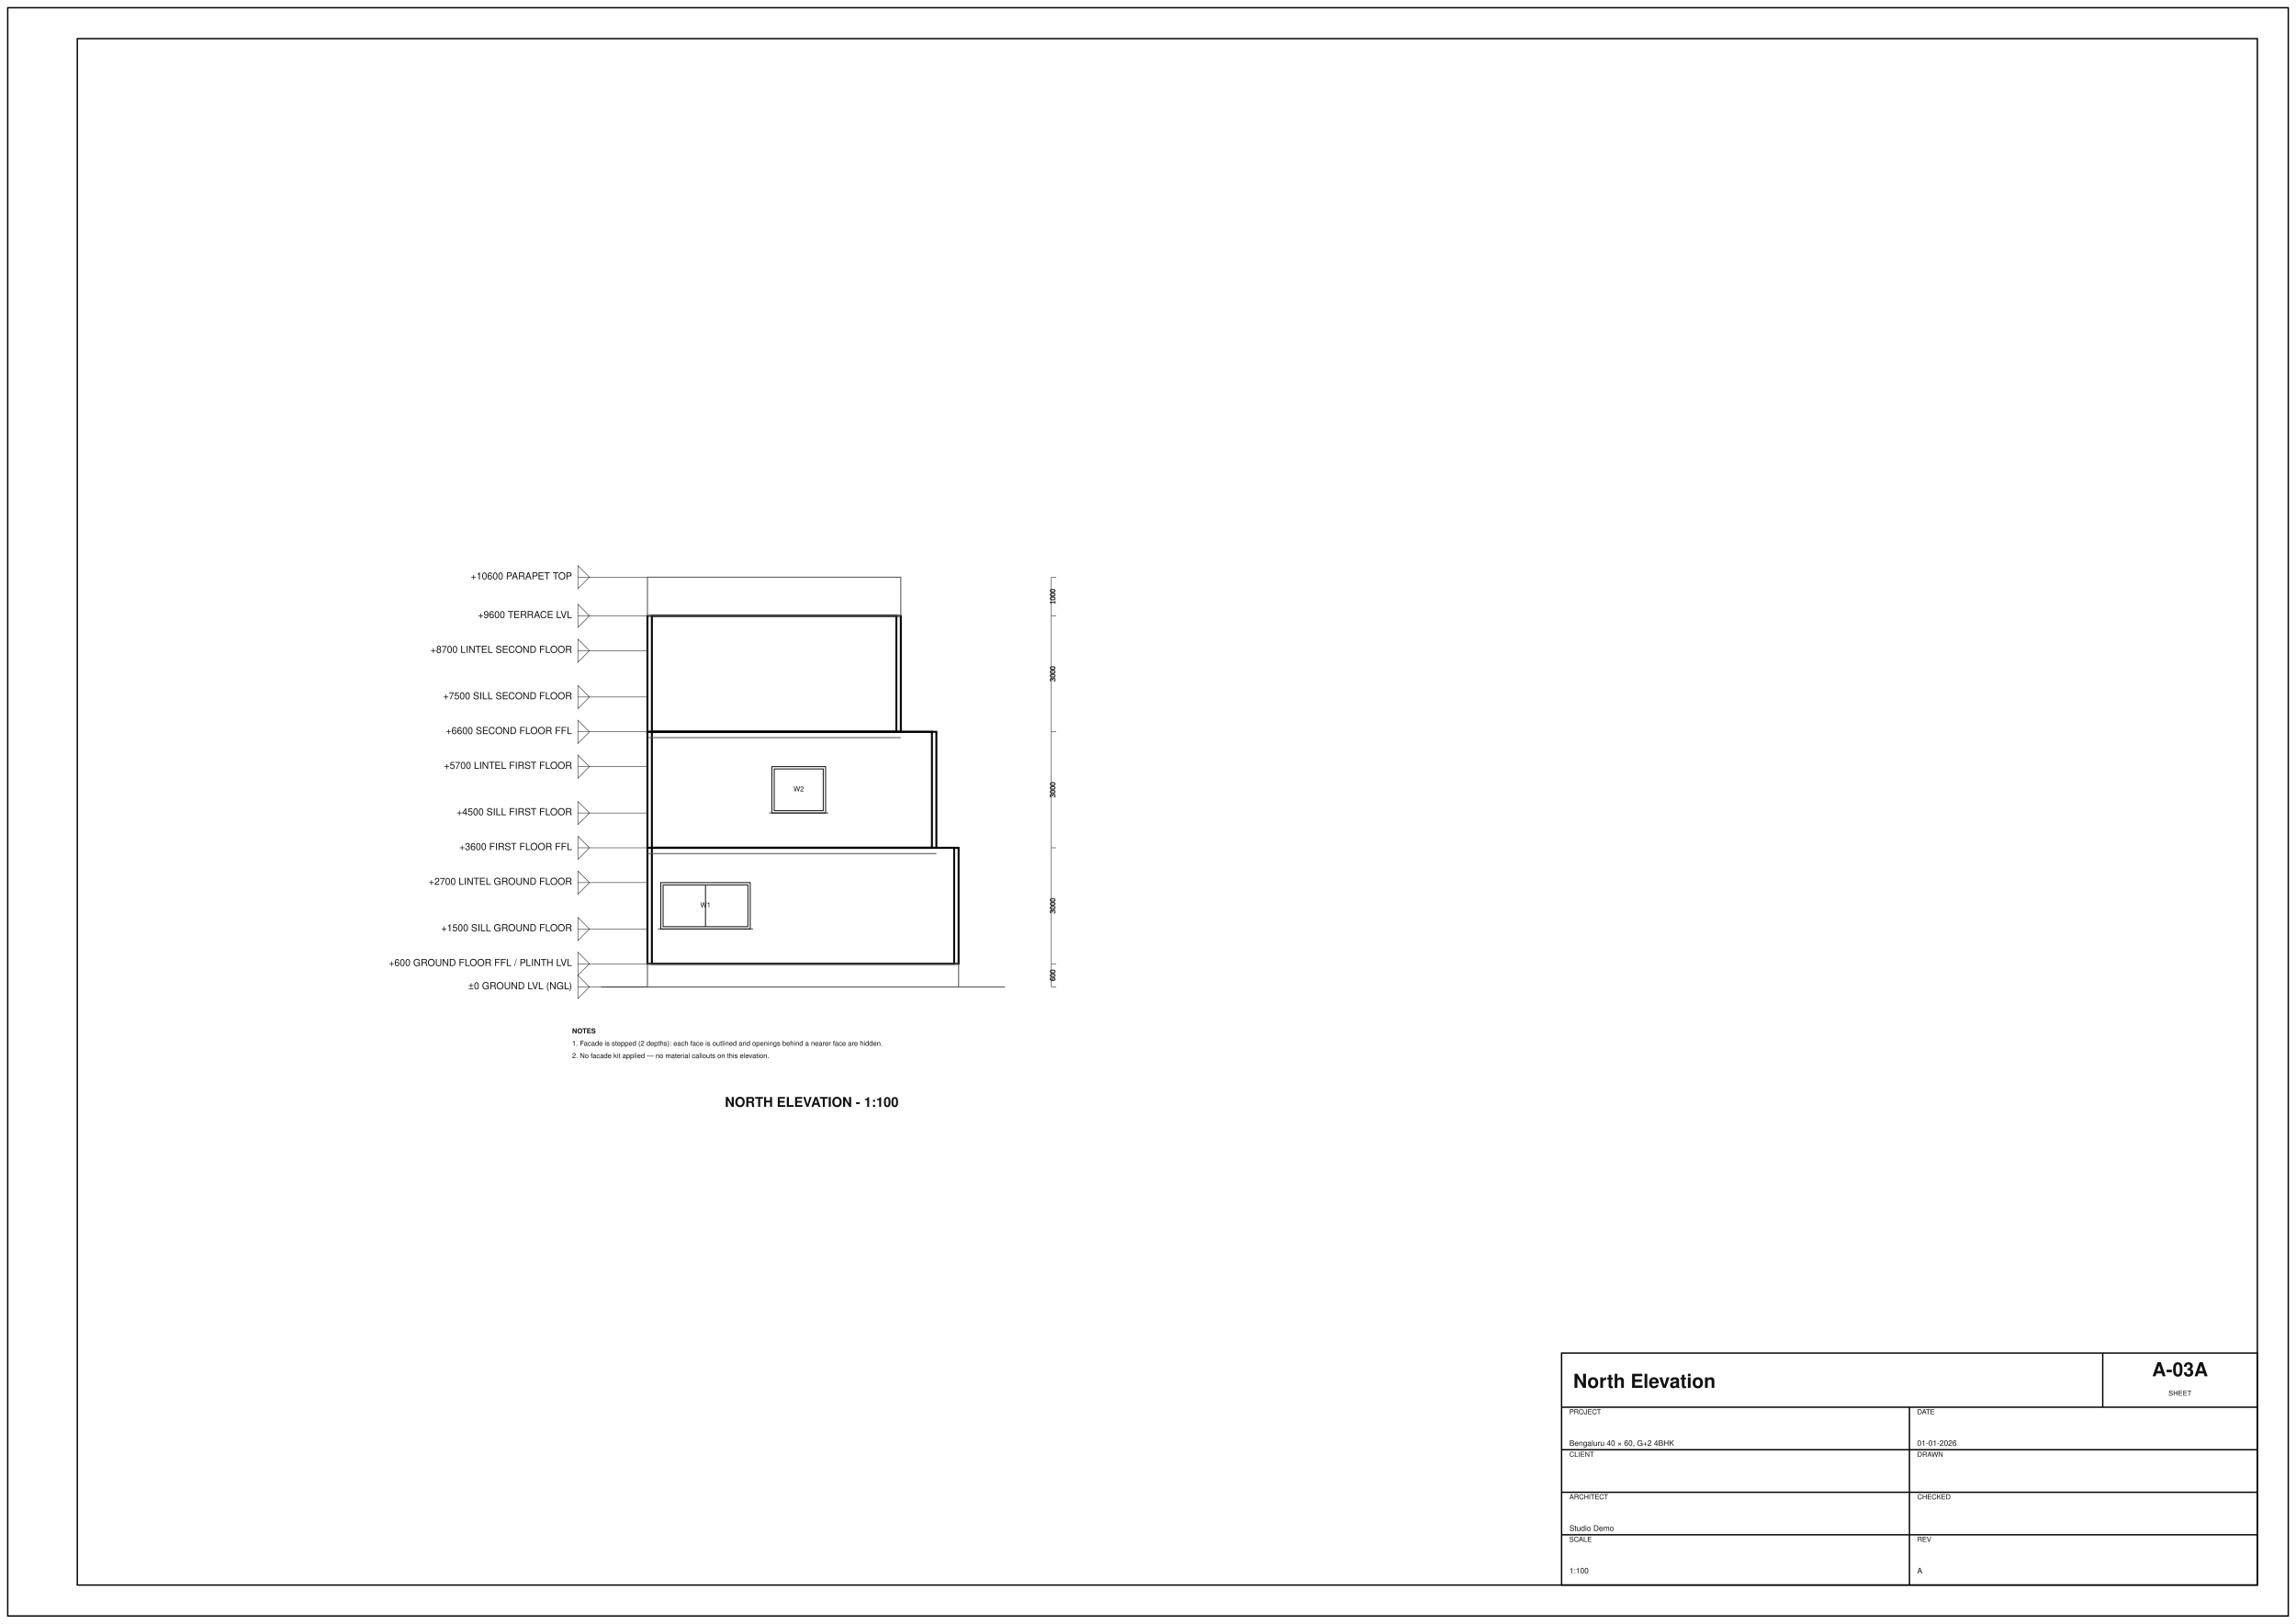
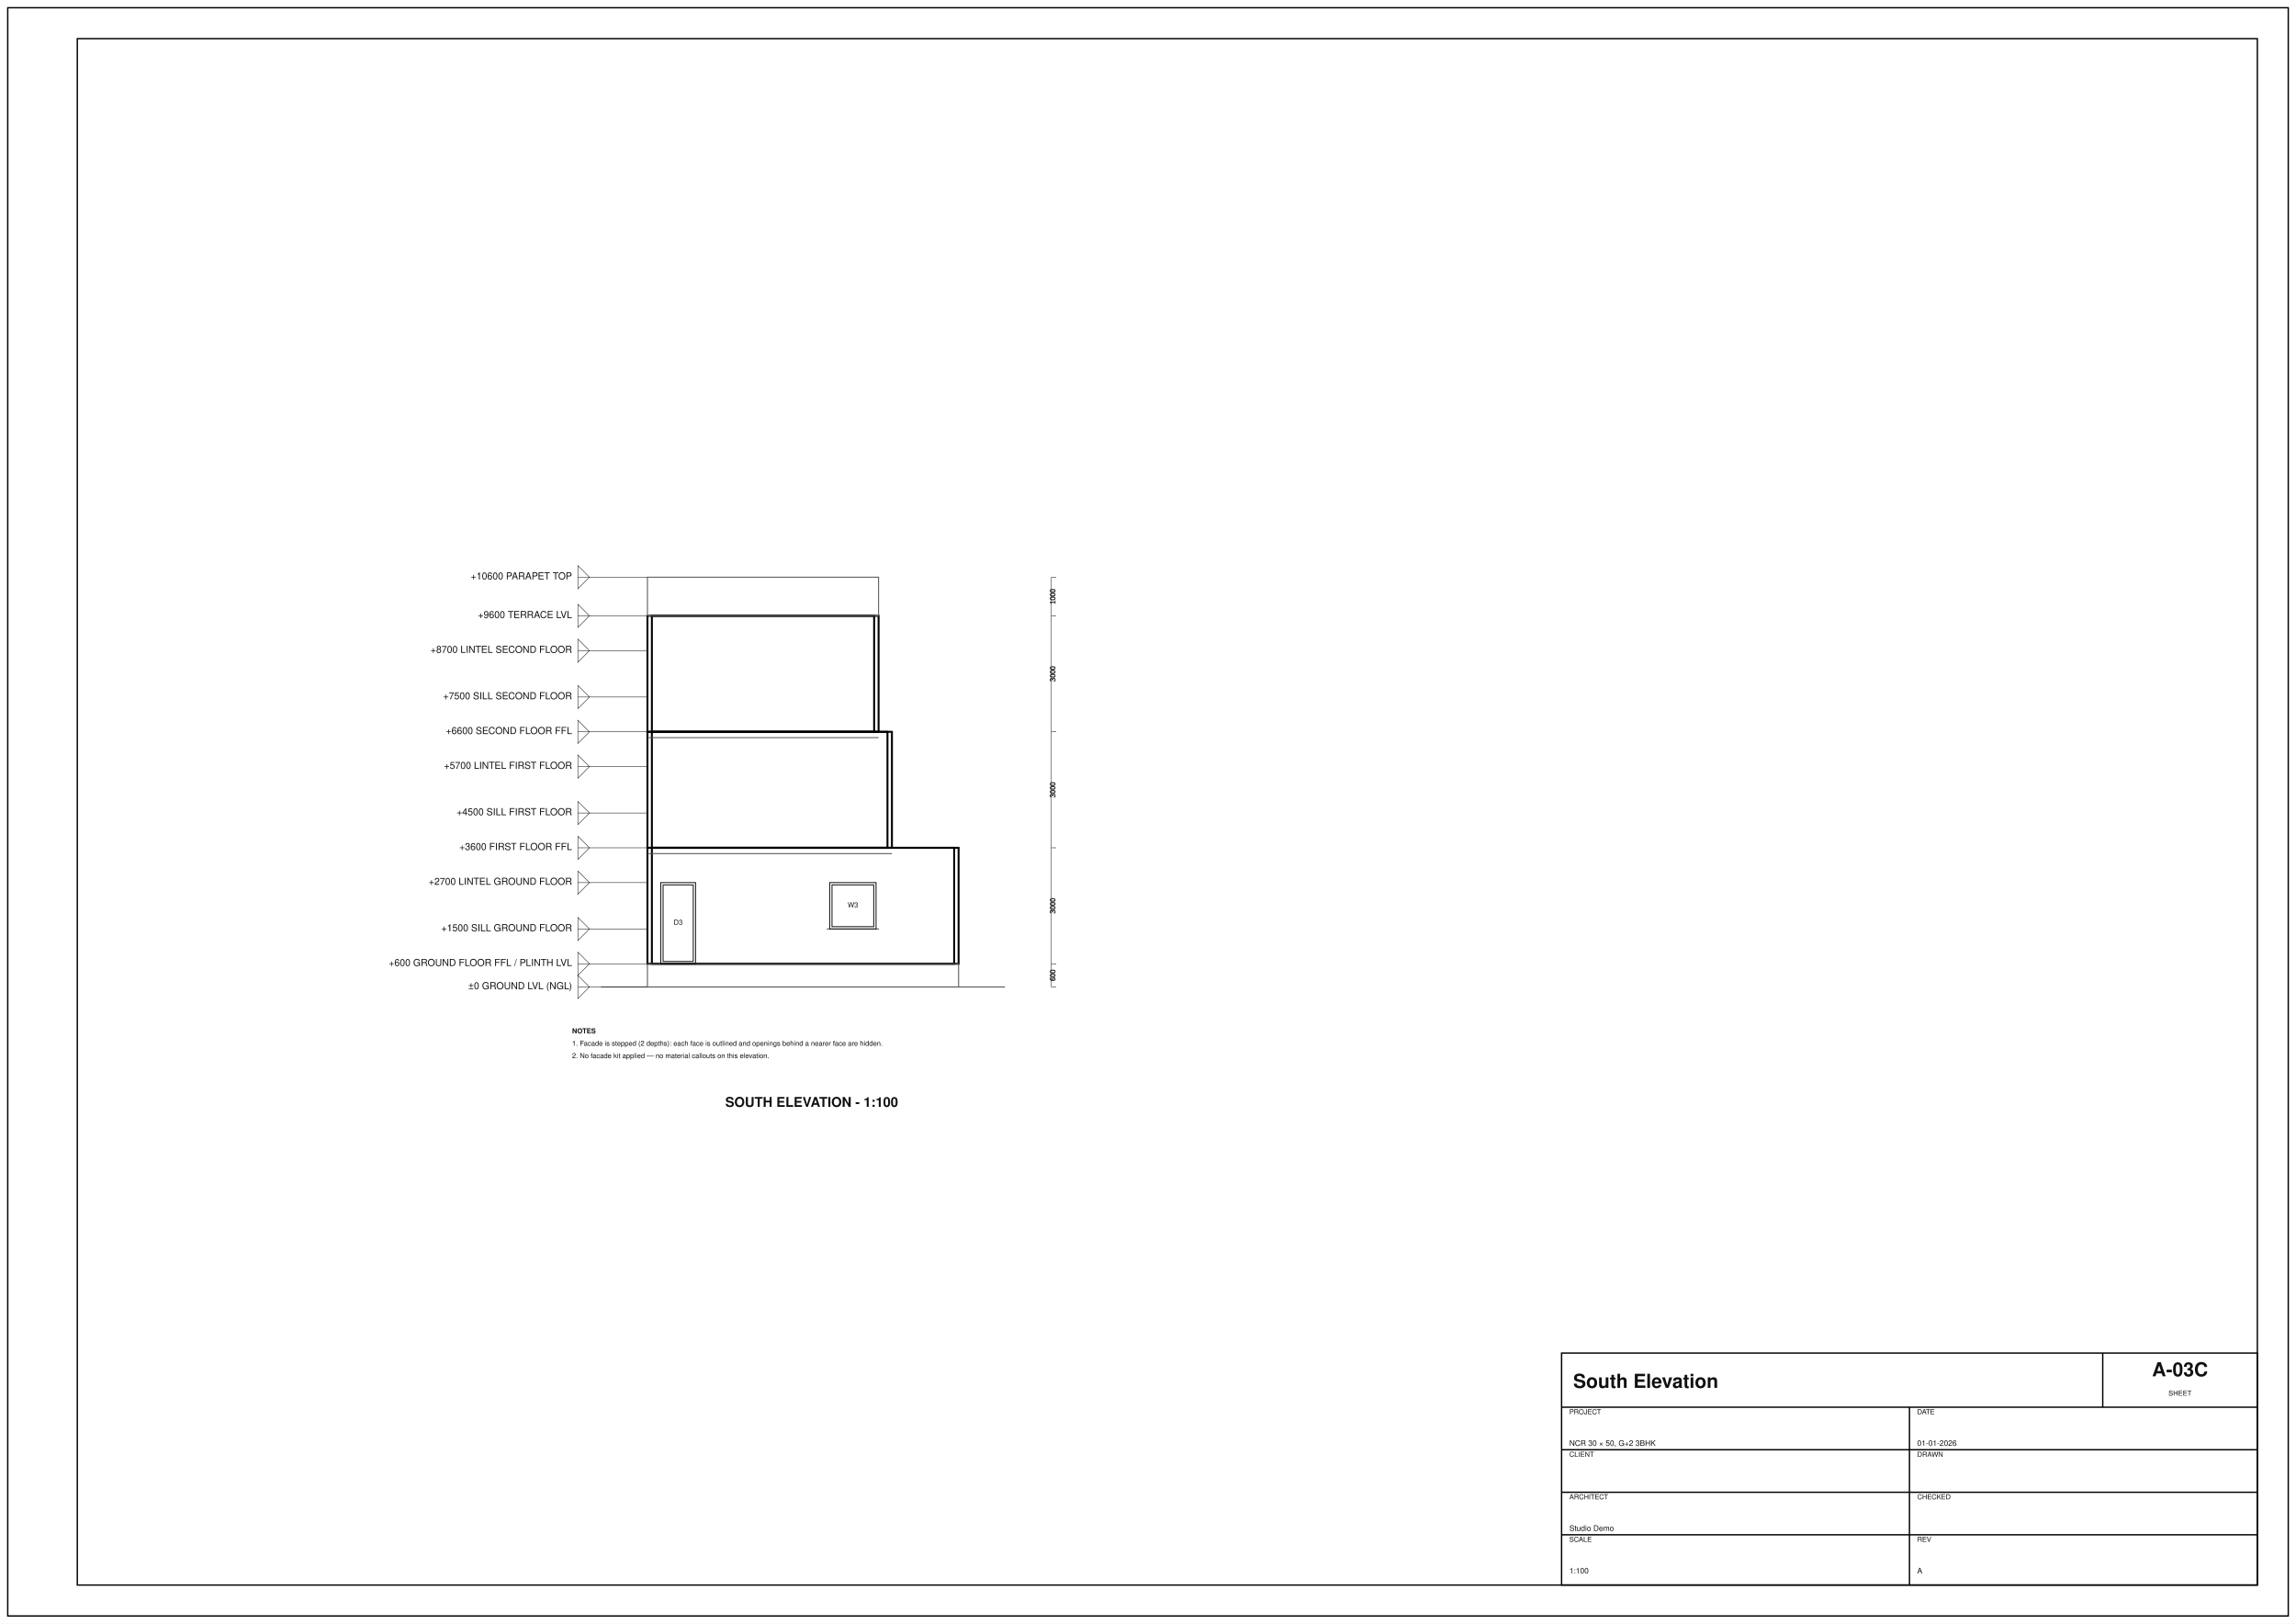
<svg xmlns="http://www.w3.org/2000/svg" width="594mm" height="420mm" viewBox="0 0 594 420" version="1.1">
  <rect x="0" y="0" width="594" height="420" fill="#ffffff" stroke="none" />
  <g id="g-frame">
    <g class="layer" data-layer="A-TEXT" stroke="#111111" stroke-width="0.180" fill="none" stroke-linecap="butt" stroke-linejoin="miter">
      <g font-family="Helvetica, Arial, sans-serif" fill="#111111" stroke="none">
-         <text x="407.000" y="359.000" font-size="5.000" text-anchor="start" dominant-baseline="alphabetic" font-weight="600">North Elevation</text>
-         <text x="564.000" y="356.000" font-size="5.000" text-anchor="middle" dominant-baseline="alphabetic" font-weight="600">A-03A</text>
+         <text x="407.000" y="359.000" font-size="5.000" text-anchor="start" dominant-baseline="alphabetic" font-weight="600">South Elevation</text>
+         <text x="564.000" y="356.000" font-size="5.000" text-anchor="middle" dominant-baseline="alphabetic" font-weight="600">A-03C</text>
        <text x="564.000" y="361.000" font-size="1.800" text-anchor="middle" dominant-baseline="alphabetic">SHEET</text>
        <text x="406.000" y="365.000" font-size="1.800" text-anchor="start" dominant-baseline="hanging">PROJECT</text>
-         <text x="406.000" y="374.000" font-size="2.000" text-anchor="start" dominant-baseline="alphabetic">Bengaluru 40 × 60, G+2 4BHK</text>
+         <text x="406.000" y="374.000" font-size="2.000" text-anchor="start" dominant-baseline="alphabetic">NCR 30 × 50, G+2 3BHK</text>
        <text x="406.000" y="376.000" font-size="1.800" text-anchor="start" dominant-baseline="hanging">CLIENT</text>
        <text x="406.000" y="385.000" font-size="2.000" text-anchor="start" dominant-baseline="alphabetic" />
        <text x="406.000" y="387.000" font-size="1.800" text-anchor="start" dominant-baseline="hanging">ARCHITECT</text>
        <text x="406.000" y="396.000" font-size="2.000" text-anchor="start" dominant-baseline="alphabetic">Studio Demo</text>
        <text x="406.000" y="398.000" font-size="1.800" text-anchor="start" dominant-baseline="hanging">SCALE</text>
        <text x="406.000" y="407.000" font-size="2.000" text-anchor="start" dominant-baseline="alphabetic">1:100</text>
        <text x="496.000" y="365.000" font-size="1.800" text-anchor="start" dominant-baseline="hanging">DATE</text>
        <text x="496.000" y="374.000" font-size="2.000" text-anchor="start" dominant-baseline="alphabetic">01-01-2026</text>
        <text x="496.000" y="376.000" font-size="1.800" text-anchor="start" dominant-baseline="hanging">DRAWN</text>
        <text x="496.000" y="385.000" font-size="2.000" text-anchor="start" dominant-baseline="alphabetic" />
        <text x="496.000" y="387.000" font-size="1.800" text-anchor="start" dominant-baseline="hanging">CHECKED</text>
        <text x="496.000" y="396.000" font-size="2.000" text-anchor="start" dominant-baseline="alphabetic" />
        <text x="496.000" y="398.000" font-size="1.800" text-anchor="start" dominant-baseline="hanging">REV</text>
        <text x="496.000" y="407.000" font-size="2.000" text-anchor="start" dominant-baseline="alphabetic">A</text>
      </g>
    </g>
    <g class="layer" data-layer="A-TITL" stroke="#000000" stroke-width="0.350" fill="none" stroke-linecap="butt" stroke-linejoin="miter">
      <polygon points="2.000,2.000 592.000,2.000 592.000,418.000 2.000,418.000" fill="none" />
      <polygon points="20.000,10.000 584.000,10.000 584.000,410.000 20.000,410.000" fill="none" />
      <polygon points="404.000,350.000 584.000,350.000 584.000,410.000 404.000,410.000" fill="none" />
      <line x1="404.000" y1="364.000" x2="584.000" y2="364.000" />
      <line x1="544.000" y1="350.000" x2="544.000" y2="364.000" />
      <line x1="494.000" y1="364.000" x2="494.000" y2="410.000" />
      <line x1="404.000" y1="375.000" x2="494.000" y2="375.000" />
      <line x1="404.000" y1="386.000" x2="494.000" y2="386.000" />
      <line x1="404.000" y1="397.000" x2="494.000" y2="397.000" />
      <line x1="494.000" y1="375.000" x2="584.000" y2="375.000" />
      <line x1="494.000" y1="386.000" x2="584.000" y2="386.000" />
      <line x1="494.000" y1="397.000" x2="584.000" y2="397.000" />
    </g>
  </g>
-   <g id="g-elev-N">
+   <g id="g-elev-S">
    <g class="layer" data-layer="A-WALL" stroke="#000000" stroke-width="0.500" fill="none" stroke-linecap="butt" stroke-linejoin="miter">
      <polygon points="167.500,249.300 248.000,249.300 248.000,219.300 167.500,219.300" fill="none" />
-       <polygon points="167.500,219.300 242.250,219.300 242.250,189.300 167.500,189.300" fill="none" />
-       <polygon points="167.500,189.300 233.050,189.300 233.050,159.300 167.500,159.300" fill="none" />
+       <polygon points="167.500,219.300 230.750,219.300 230.750,189.300 167.500,189.300" fill="none" />
+       <polygon points="167.500,189.300 227.300,189.300 227.300,159.300 167.500,159.300" fill="none" />
      <polygon points="168.650,249.300 246.850,249.300 246.850,219.300 168.650,219.300" fill="none" />
-       <polygon points="168.650,219.300 241.100,219.300 241.100,189.300 168.650,189.300" fill="none" />
-       <polygon points="168.650,189.300 231.900,189.300 231.900,159.300 168.650,159.300" fill="none" />
+       <polygon points="168.650,219.300 229.600,219.300 229.600,189.300 168.650,189.300" fill="none" />
+       <polygon points="168.650,189.300 226.150,189.300 226.150,159.300 168.650,159.300" fill="none" />
    </g>
    <g class="layer" data-layer="A-WALL-PART" stroke="#555555" stroke-width="0.250" fill="none" stroke-linecap="butt" stroke-linejoin="miter">
-       <line x1="167.500" y1="220.800" x2="242.250" y2="220.800" />
-       <line x1="167.500" y1="190.800" x2="233.050" y2="190.800" />
+       <line x1="167.500" y1="220.800" x2="230.750" y2="220.800" />
+       <line x1="167.500" y1="190.800" x2="227.300" y2="190.800" />
      <polygon points="167.500,255.300 248.000,255.300 248.000,249.300 167.500,249.300" fill="none" />
      <line x1="155.500" y1="255.300" x2="260.000" y2="255.300" />
-       <line x1="170.200" y1="240.300" x2="194.840" y2="240.300" />
-       <line x1="198.950" y1="210.300" x2="214.340" y2="210.300" />
-       <polygon points="167.500,159.300 233.050,159.300 233.050,149.300 167.500,149.300" fill="none" />
+       <line x1="213.900" y1="240.300" x2="227.400" y2="240.300" />
+       <polygon points="167.500,159.300 227.300,159.300 227.300,149.300 167.500,149.300" fill="none" />
+     </g>
+     <g class="layer" data-layer="A-DOOR" stroke="#1a1a1a" stroke-width="0.250" fill="none" stroke-linecap="butt" stroke-linejoin="miter">
+       <polygon points="170.950,249.300 179.950,249.300 179.950,228.300 170.950,228.300" fill="none" />
+       <polygon points="171.550,248.700 179.350,248.700 179.350,228.900 171.550,228.900" fill="none" />
    </g>
    <g class="layer" data-layer="A-WIND" stroke="#1a1a1a" stroke-width="0.250" fill="none" stroke-linecap="butt" stroke-linejoin="miter">
-       <polygon points="170.950,240.300 194.090,240.300 194.090,228.300 170.950,228.300" fill="none" />
-       <polygon points="171.550,239.700 193.490,239.700 193.490,228.900 171.550,228.900" fill="none" />
-       <line x1="182.520" y1="239.700" x2="182.520" y2="228.900" />
-       <polygon points="199.700,210.300 213.590,210.300 213.590,198.300 199.700,198.300" fill="none" />
-       <polygon points="200.300,209.700 212.990,209.700 212.990,198.900 200.300,198.900" fill="none" />
+       <polygon points="214.650,240.300 226.650,240.300 226.650,228.300 214.650,228.300" fill="none" />
+       <polygon points="215.250,239.700 226.050,239.700 226.050,228.900 215.250,228.900" fill="none" />
    </g>
    <g class="layer" data-layer="A-DIM" stroke="#1a1a1a" stroke-width="0.130" fill="none" stroke-linecap="butt" stroke-linejoin="miter">
      <line x1="149.500" y1="255.300" x2="167.500" y2="255.300" />
      <polygon points="152.500,255.300 149.500,252.300 149.500,258.300" fill="none" />
      <line x1="149.500" y1="249.300" x2="167.500" y2="249.300" />
      <polygon points="152.500,249.300 149.500,246.300 149.500,252.300" fill="none" />
      <line x1="149.500" y1="240.300" x2="167.500" y2="240.300" />
      <polygon points="152.500,240.300 149.500,237.300 149.500,243.300" fill="none" />
      <line x1="149.500" y1="228.300" x2="167.500" y2="228.300" />
      <polygon points="152.500,228.300 149.500,225.300 149.500,231.300" fill="none" />
      <line x1="149.500" y1="219.300" x2="167.500" y2="219.300" />
      <polygon points="152.500,219.300 149.500,216.300 149.500,222.300" fill="none" />
      <line x1="149.500" y1="210.300" x2="167.500" y2="210.300" />
      <polygon points="152.500,210.300 149.500,207.300 149.500,213.300" fill="none" />
      <line x1="149.500" y1="198.300" x2="167.500" y2="198.300" />
      <polygon points="152.500,198.300 149.500,195.300 149.500,201.300" fill="none" />
      <line x1="149.500" y1="189.300" x2="167.500" y2="189.300" />
      <polygon points="152.500,189.300 149.500,186.300 149.500,192.300" fill="none" />
      <line x1="149.500" y1="180.300" x2="167.500" y2="180.300" />
      <polygon points="152.500,180.300 149.500,177.300 149.500,183.300" fill="none" />
      <line x1="149.500" y1="168.300" x2="167.500" y2="168.300" />
      <polygon points="152.500,168.300 149.500,165.300 149.500,171.300" fill="none" />
      <line x1="149.500" y1="159.300" x2="167.500" y2="159.300" />
      <polygon points="152.500,159.300 149.500,156.300 149.500,162.300" fill="none" />
      <line x1="149.500" y1="149.300" x2="167.500" y2="149.300" />
      <polygon points="152.500,149.300 149.500,146.300 149.500,152.300" fill="none" />
      <line x1="272.000" y1="255.300" x2="272.000" y2="149.300" />
      <line x1="272.000" y1="255.300" x2="273.250" y2="255.300" />
      <line x1="272.000" y1="249.300" x2="273.250" y2="249.300" />
      <line x1="272.000" y1="219.300" x2="273.250" y2="219.300" />
      <line x1="272.000" y1="189.300" x2="273.250" y2="189.300" />
      <line x1="272.000" y1="159.300" x2="273.250" y2="159.300" />
      <line x1="272.000" y1="149.300" x2="273.250" y2="149.300" />
      <text x="273.000" y="252.300" font-size="2.000" text-anchor="middle" dominant-baseline="alphabetic" transform="rotate(-90 273.000 252.300)">600</text>
      <text x="273.000" y="234.300" font-size="2.000" text-anchor="middle" dominant-baseline="alphabetic" transform="rotate(-90 273.000 234.300)">3000</text>
      <text x="273.000" y="204.300" font-size="2.000" text-anchor="middle" dominant-baseline="alphabetic" transform="rotate(-90 273.000 204.300)">3000</text>
      <text x="273.000" y="174.300" font-size="2.000" text-anchor="middle" dominant-baseline="alphabetic" transform="rotate(-90 273.000 174.300)">3000</text>
      <text x="273.000" y="154.300" font-size="2.000" text-anchor="middle" dominant-baseline="alphabetic" transform="rotate(-90 273.000 154.300)">1000</text>
    </g>
    <g class="layer" data-layer="A-TEXT" stroke="#111111" stroke-width="0.180" fill="none" stroke-linecap="butt" stroke-linejoin="miter">
      <g font-family="Helvetica, Arial, sans-serif" fill="#111111" stroke="none">
        <text x="148.000" y="255.300" font-size="2.500" text-anchor="end" dominant-baseline="central">±0 GROUND LVL (NGL)</text>
        <text x="148.000" y="249.300" font-size="2.500" text-anchor="end" dominant-baseline="central">+600 GROUND FLOOR FFL / PLINTH LVL</text>
        <text x="148.000" y="240.300" font-size="2.500" text-anchor="end" dominant-baseline="central">+1500 SILL GROUND FLOOR</text>
        <text x="148.000" y="228.300" font-size="2.500" text-anchor="end" dominant-baseline="central">+2700 LINTEL GROUND FLOOR</text>
        <text x="148.000" y="219.300" font-size="2.500" text-anchor="end" dominant-baseline="central">+3600 FIRST FLOOR FFL</text>
        <text x="148.000" y="210.300" font-size="2.500" text-anchor="end" dominant-baseline="central">+4500 SILL FIRST FLOOR</text>
        <text x="148.000" y="198.300" font-size="2.500" text-anchor="end" dominant-baseline="central">+5700 LINTEL FIRST FLOOR</text>
        <text x="148.000" y="189.300" font-size="2.500" text-anchor="end" dominant-baseline="central">+6600 SECOND FLOOR FFL</text>
        <text x="148.000" y="180.300" font-size="2.500" text-anchor="end" dominant-baseline="central">+7500 SILL SECOND FLOOR</text>
        <text x="148.000" y="168.300" font-size="2.500" text-anchor="end" dominant-baseline="central">+8700 LINTEL SECOND FLOOR</text>
        <text x="148.000" y="159.300" font-size="2.500" text-anchor="end" dominant-baseline="central">+9600 TERRACE LVL</text>
        <text x="148.000" y="149.300" font-size="2.500" text-anchor="end" dominant-baseline="central">+10600 PARAPET TOP</text>
-         <text x="182.520" y="234.300" font-size="1.800" text-anchor="middle" dominant-baseline="central">W1</text>
-         <text x="206.640" y="204.300" font-size="1.800" text-anchor="middle" dominant-baseline="central">W2</text>
+         <text x="220.650" y="234.300" font-size="1.800" text-anchor="middle" dominant-baseline="central">W3</text>
+         <text x="175.450" y="238.800" font-size="1.800" text-anchor="middle" dominant-baseline="central">D3</text>
        <text x="148.000" y="267.300" font-size="1.800" text-anchor="start" dominant-baseline="alphabetic" font-weight="600">NOTES</text>
        <text x="148.000" y="270.500" font-size="1.800" text-anchor="start" dominant-baseline="alphabetic">1. Facade is stepped (2 depths): each face is outlined and openings behind a nearer face are hidden.</text>
        <text x="148.000" y="273.700" font-size="1.800" text-anchor="start" dominant-baseline="alphabetic">2. No facade kit applied — no material callouts on this elevation.</text>
      </g>
    </g>
  </g>
-   <g id="g-elev-N-label">
+   <g id="g-elev-S-label">
    <g class="layer" data-layer="A-TEXT" stroke="#111111" stroke-width="0.180" fill="none" stroke-linecap="butt" stroke-linejoin="miter">
      <g font-family="Helvetica, Arial, sans-serif" fill="#111111" stroke="none">
-         <text x="210.000" y="284.700" font-size="3.500" text-anchor="middle" dominant-baseline="hanging" font-weight="600">NORTH ELEVATION - 1:100</text>
+         <text x="210.000" y="284.700" font-size="3.500" text-anchor="middle" dominant-baseline="hanging" font-weight="600">SOUTH ELEVATION - 1:100</text>
      </g>
    </g>
  </g>
</svg>
